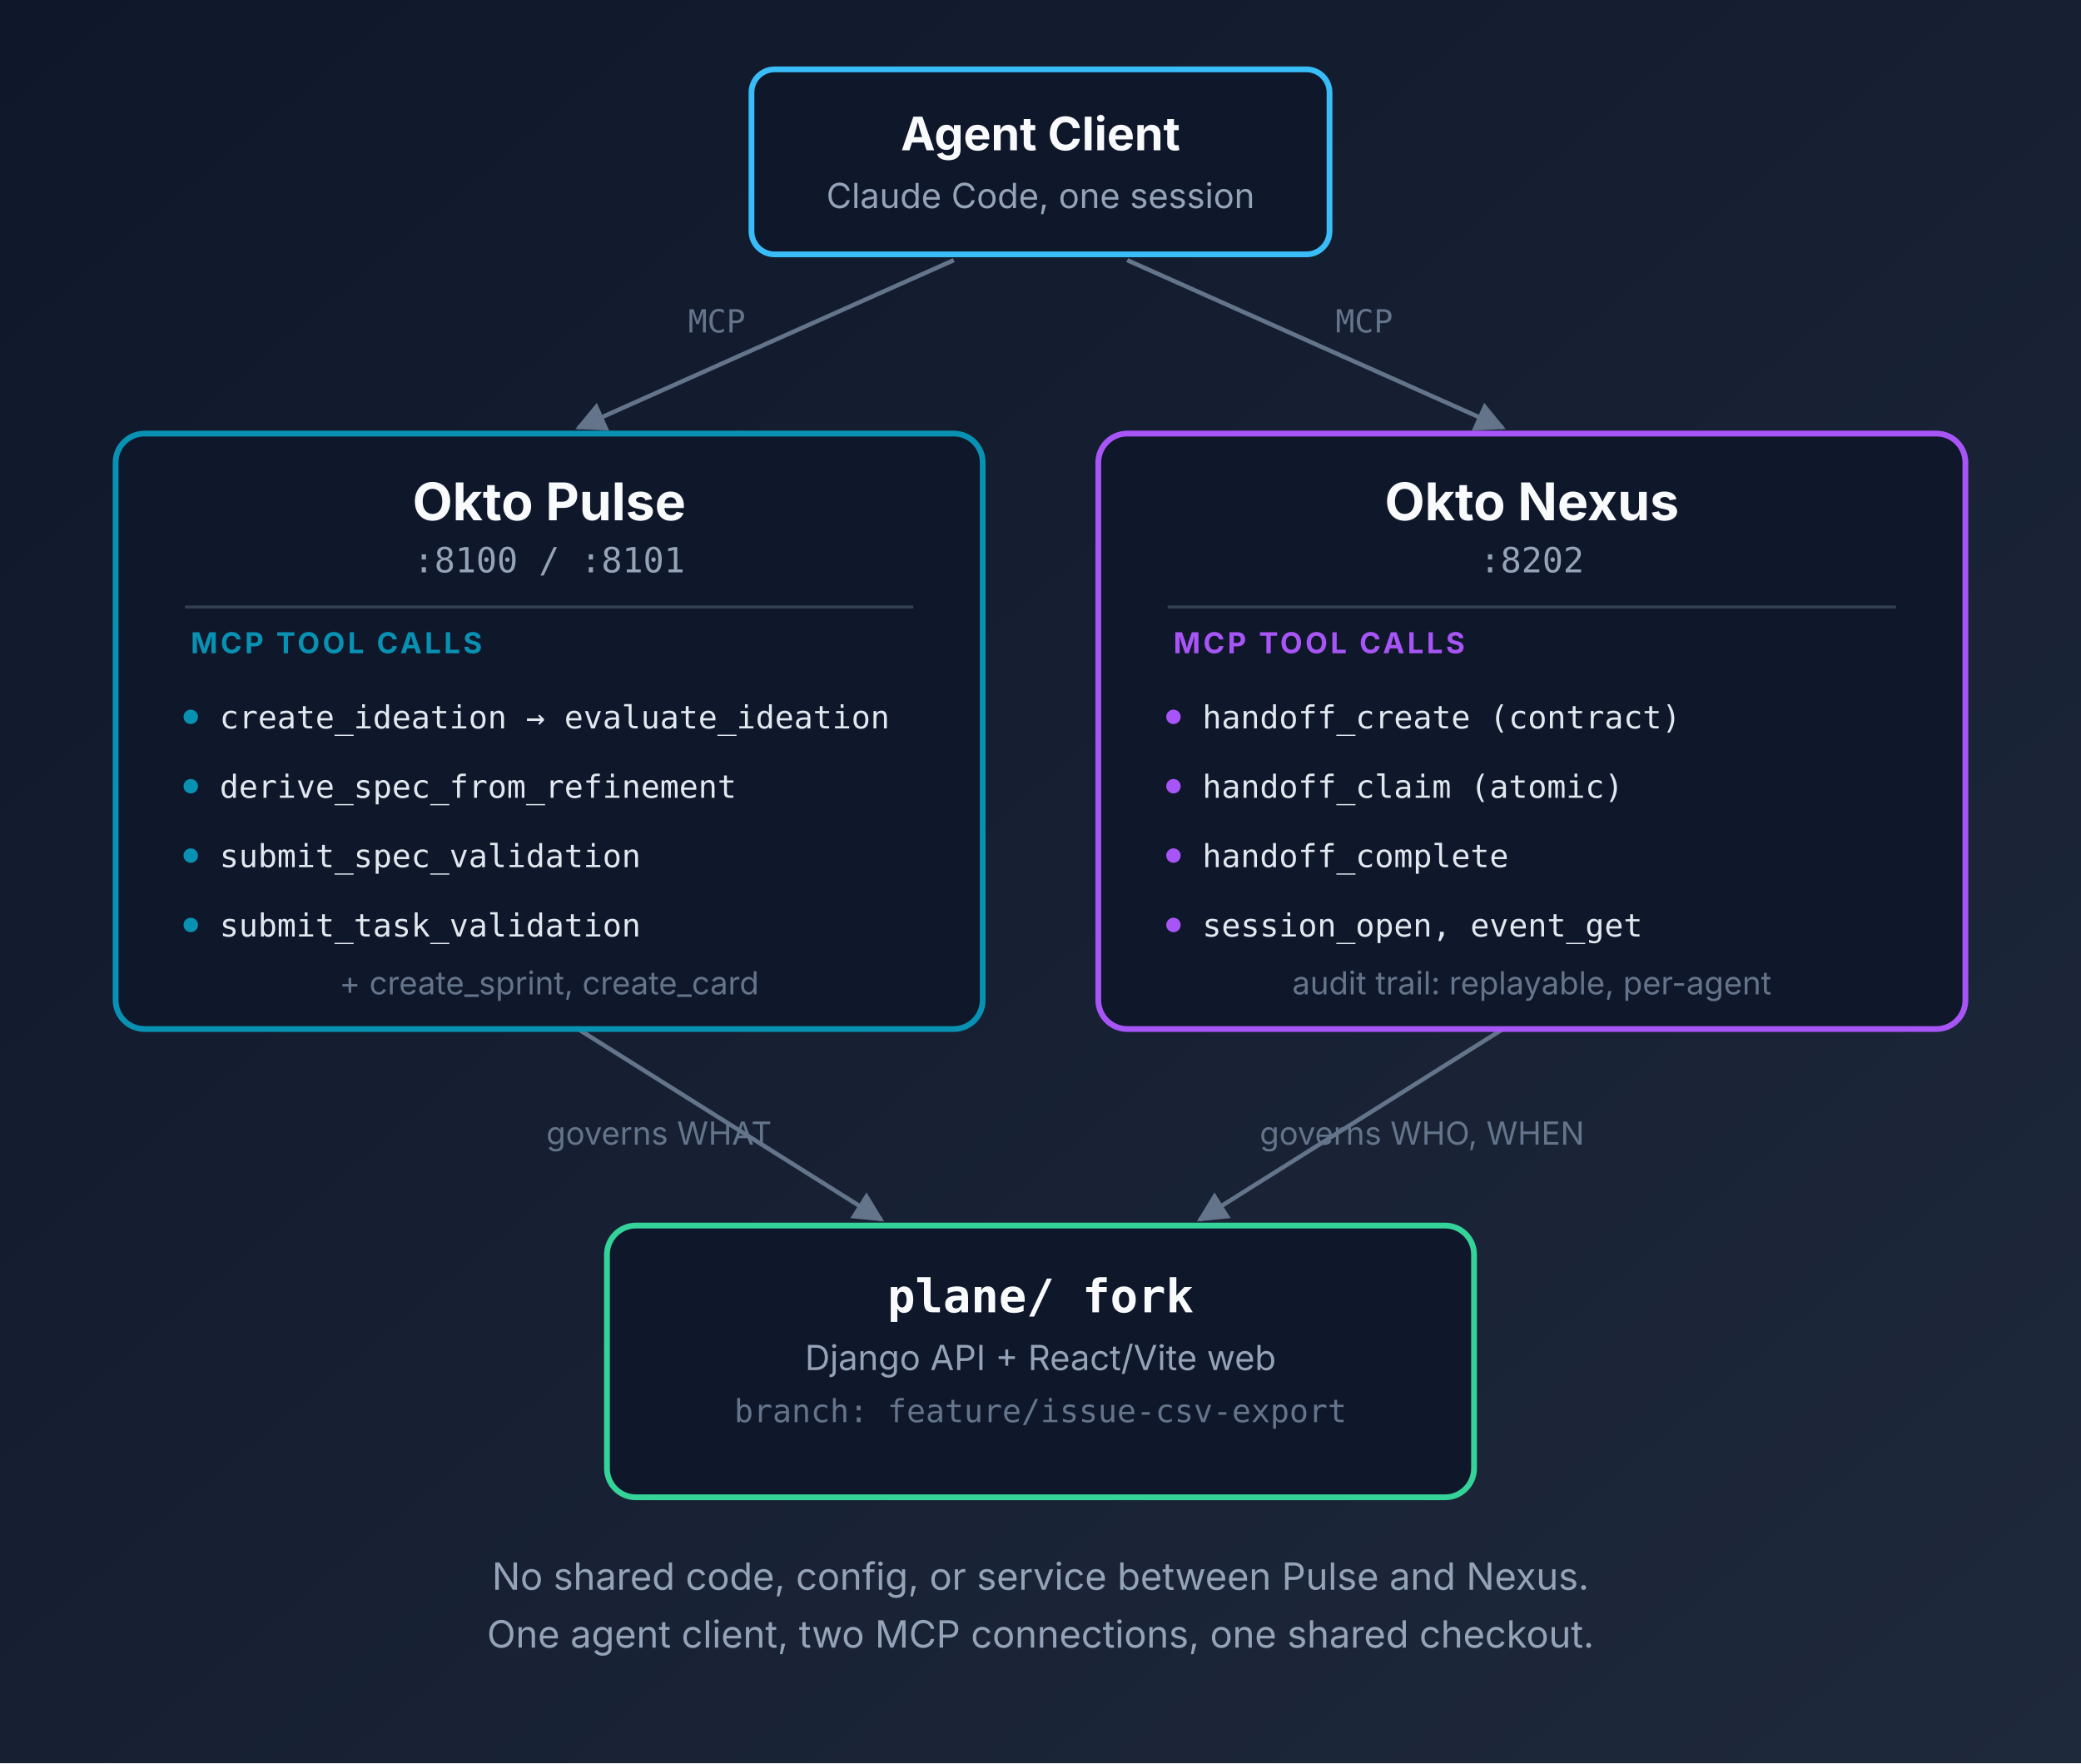
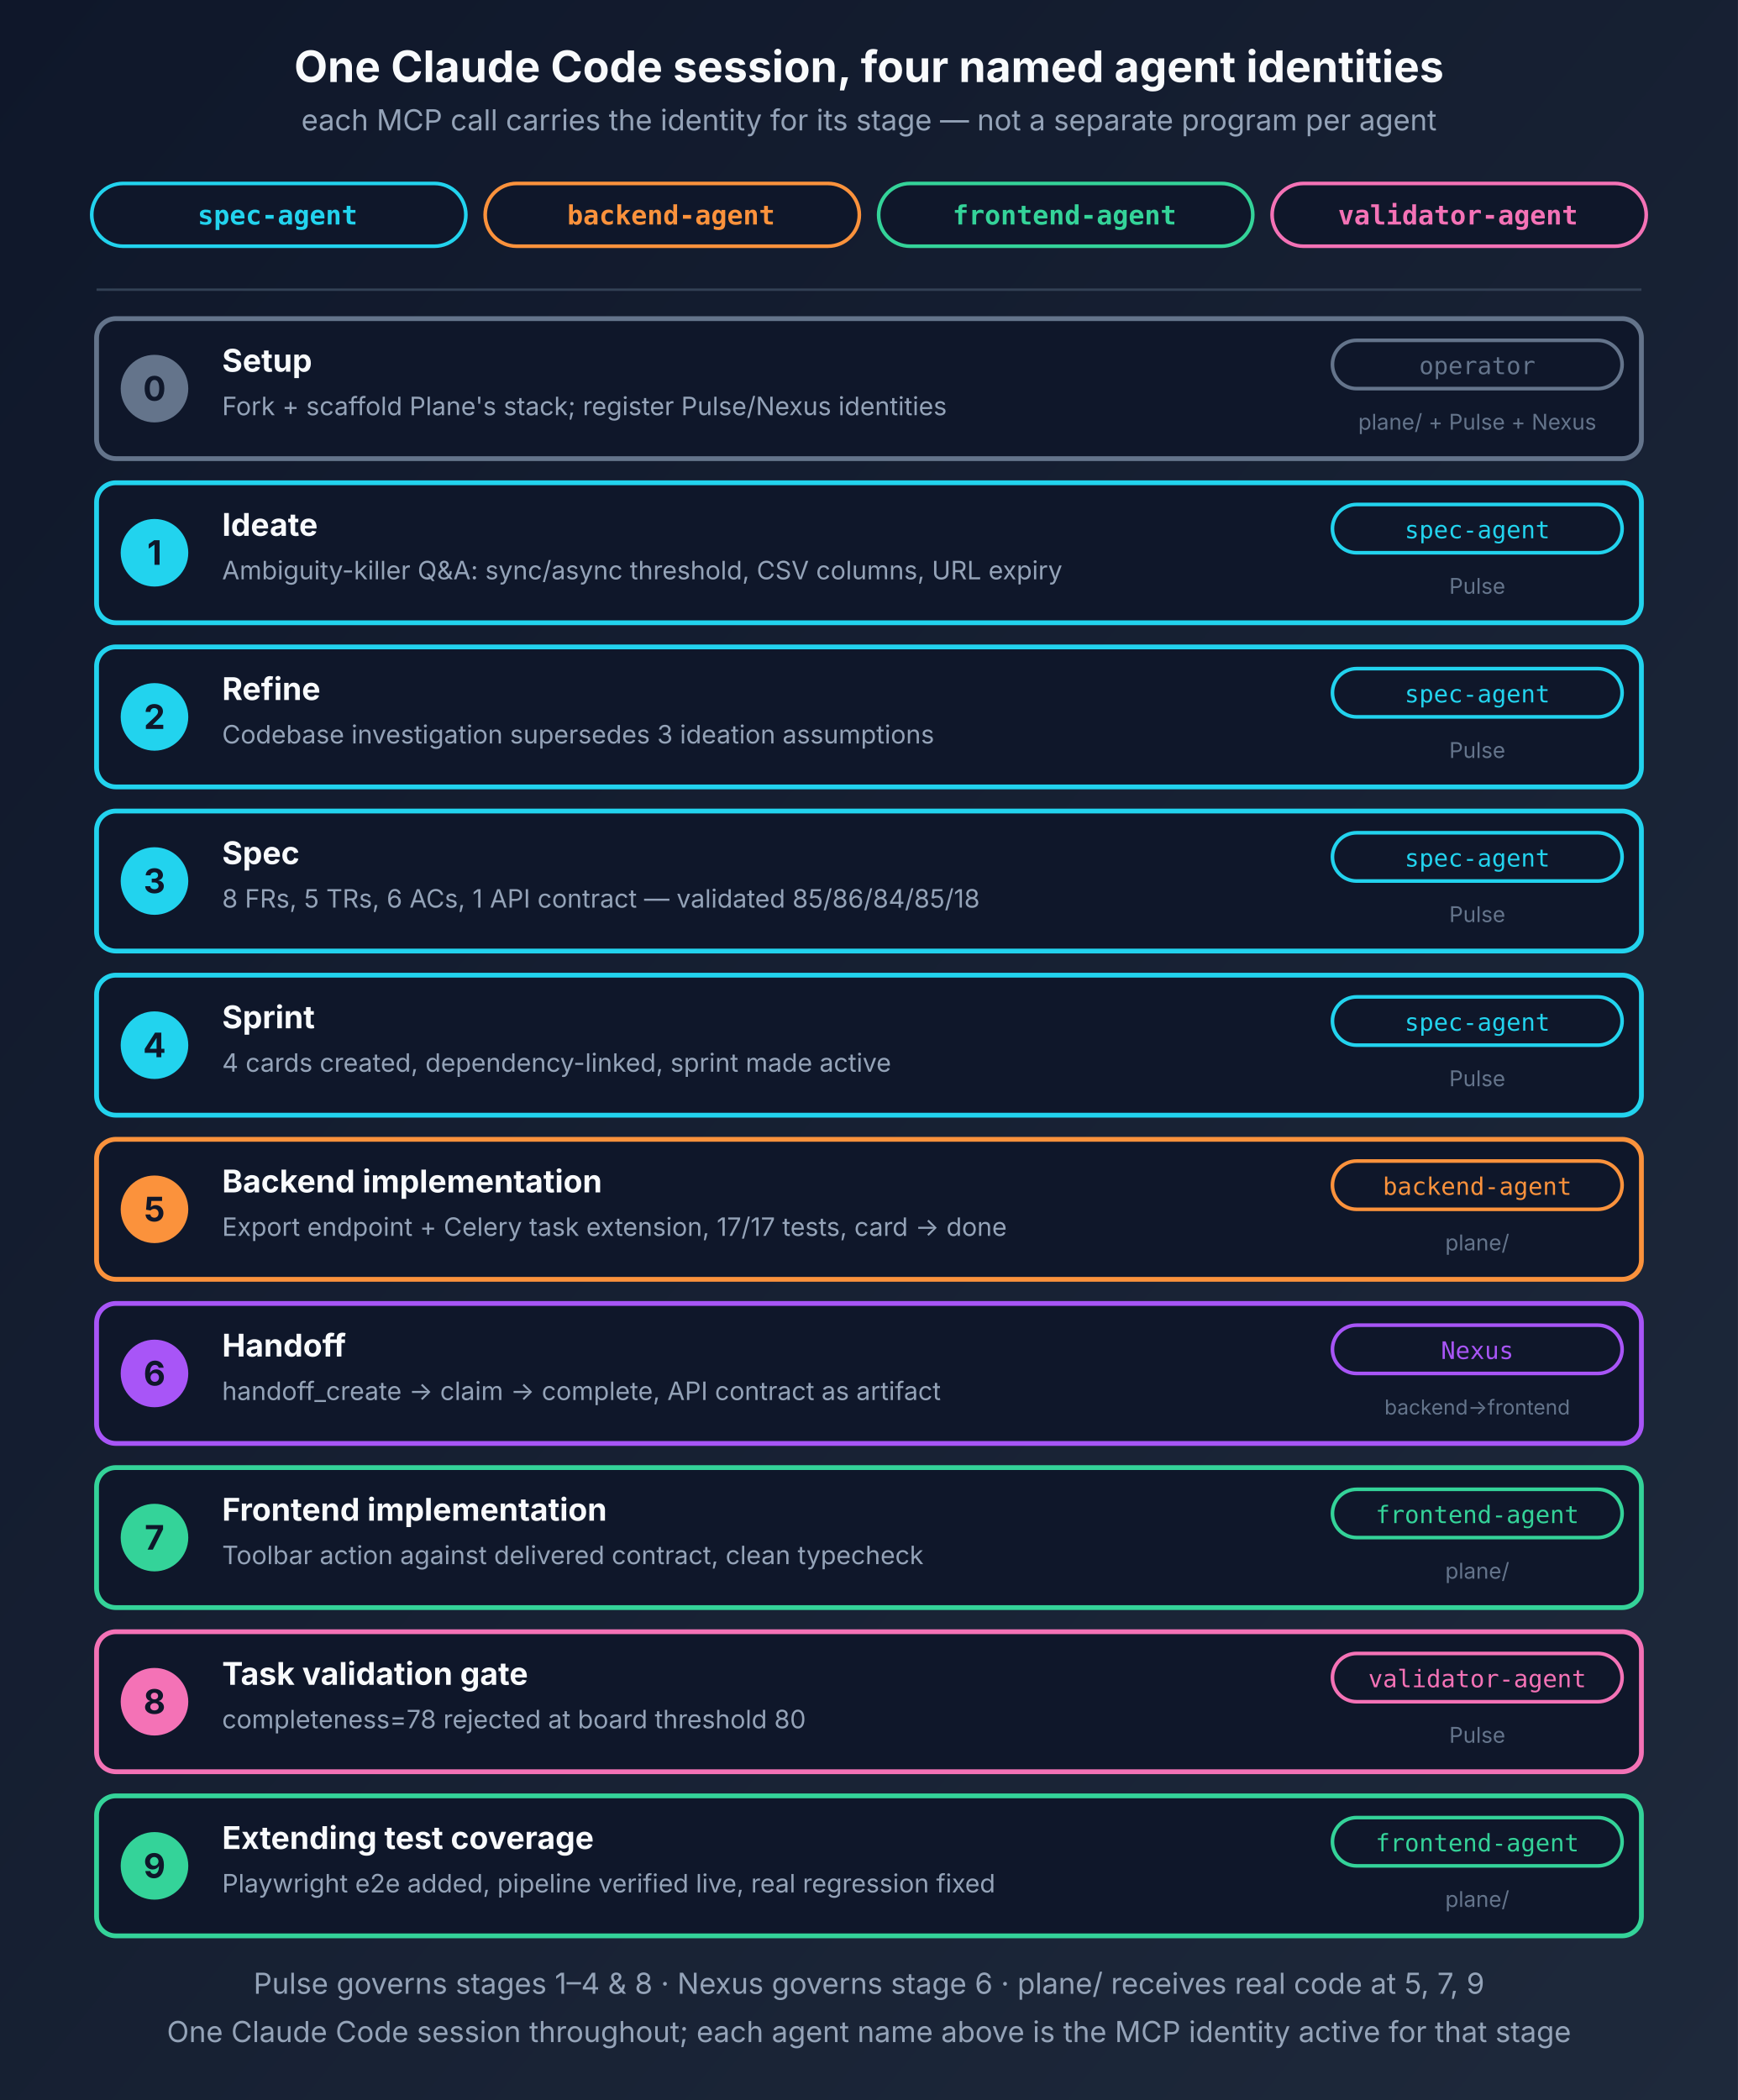
- <svg xmlns="http://www.w3.org/2000/svg" width="720" height="610" viewBox="0 0 720 610">
+ <svg xmlns="http://www.w3.org/2000/svg" width="720" height="870" viewBox="0 0 720 870">
  <defs>
    <linearGradient id="bg" x1="0" y1="0" x2="1" y2="1">
      <stop offset="0%" stop-color="#0f172a" />
      <stop offset="100%" stop-color="#1e293b" />
    </linearGradient>
-     <marker id="arrow" viewBox="0 0 10 10" refX="9" refY="5" markerWidth="7" markerHeight="7" orient="auto-start-reverse">
-       <path d="M0 0 L10 5 L0 10 z" fill="#64748b" />
-     </marker>
  </defs>
-   <rect width="720" height="610" fill="url(#bg)" />
-   <g stroke="#64748b" stroke-width="1.5" fill="none" marker-end="url(#arrow)">
-     <path d="M330 90 L200 148" />
-     <path d="M390 90 L520 148" />
+   <rect width="720" height="870" fill="url(#bg)" />
+   <text x="360" y="34" text-anchor="middle" font-family="-apple-system,'Segoe UI',sans-serif" font-size="18" font-weight="700" fill="#f8fafc">One Claude Code session, four named agent identities</text>
+   <text x="360" y="54" text-anchor="middle" font-family="-apple-system,'Segoe UI',sans-serif" font-size="12" fill="#94a3b8">each MCP call carries the identity for its stage — not a separate program per agent</text>
+   <g font-family="'SF Mono','Menlo',monospace" font-size="11" font-weight="600">
+     <rect x="38" y="76" width="155" height="26" rx="13" fill="#0f172a" stroke="#22d3ee" stroke-width="1.5" />
+     <text x="115" y="93" text-anchor="middle" fill="#22d3ee">spec-agent</text>
+     <rect x="201" y="76" width="155" height="26" rx="13" fill="#0f172a" stroke="#fb923c" stroke-width="1.5" />
+     <text x="278" y="93" text-anchor="middle" fill="#fb923c">backend-agent</text>
+     <rect x="364" y="76" width="155" height="26" rx="13" fill="#0f172a" stroke="#34d399" stroke-width="1.5" />
+     <text x="441" y="93" text-anchor="middle" fill="#34d399">frontend-agent</text>
+     <rect x="527" y="76" width="155" height="26" rx="13" fill="#0f172a" stroke="#f472b6" stroke-width="1.5" />
+     <text x="604" y="93" text-anchor="middle" fill="#f472b6">validator-agent</text>
  </g>
-   <text x="248" y="115" text-anchor="middle" font-family="'SF Mono','Menlo',monospace" font-size="11" fill="#64748b">MCP</text>
-   <text x="472" y="115" text-anchor="middle" font-family="'SF Mono','Menlo',monospace" font-size="11" fill="#64748b">MCP</text>
-   <g stroke="#64748b" stroke-width="1.5" fill="none" marker-end="url(#arrow)">
-     <path d="M200 356 L305 422" />
-     <path d="M520 356 L415 422" />
+   <line x1="40" y1="120" x2="680" y2="120" stroke="#334155" stroke-width="1" />
+   <g>
+     <rect x="40" y="132" width="640" height="58" rx="8" fill="#0f172a" stroke="#64748b" stroke-width="2" />
+     <circle cx="64" cy="161" r="14" fill="#64748b" />
+     <text x="64" y="166" text-anchor="middle" font-family="-apple-system,sans-serif" font-size="14" font-weight="700" fill="#0f172a">0</text>
+     <text x="92" y="154" font-family="-apple-system,'Segoe UI',sans-serif" font-size="13" font-weight="700" fill="#f8fafc">Setup</text>
+     <text x="92" y="172" font-family="-apple-system,'Segoe UI',sans-serif" font-size="10.5" fill="#94a3b8">Fork + scaffold Plane's stack; register Pulse/Nexus identities</text>
+     <rect x="552" y="141" width="120" height="20" rx="10" fill="#0f172a" stroke="#64748b" stroke-width="1.5" />
+     <text x="612" y="155" text-anchor="middle" font-family="'SF Mono',monospace" font-size="10" fill="#64748b">operator</text>
+     <text x="612" y="178" text-anchor="middle" font-family="-apple-system,sans-serif" font-size="9" fill="#64748b">plane/ + Pulse + Nexus</text>
  </g>
-   <text x="228" y="396" text-anchor="middle" font-family="-apple-system,'Segoe UI',sans-serif" font-size="11" fill="#64748b">governs WHAT</text>
-   <text x="492" y="396" text-anchor="middle" font-family="-apple-system,'Segoe UI',sans-serif" font-size="11" fill="#64748b">governs WHO, WHEN</text>
-   <rect x="260" y="24" width="200" height="64" rx="8" fill="#0f172a" stroke="#38bdf8" stroke-width="2" />
-   <text x="360" y="52" text-anchor="middle" font-family="-apple-system,'Segoe UI',sans-serif" font-size="16" font-weight="700" fill="#f8fafc">Agent Client</text>
-   <text x="360" y="72" text-anchor="middle" font-family="-apple-system,'Segoe UI',sans-serif" font-size="12" fill="#94a3b8">Claude Code, one session</text>
-   <rect x="40" y="150" width="300" height="206" rx="10" fill="#0f172a" stroke="#0891b2" stroke-width="2" />
-   <text x="190" y="180" text-anchor="middle" font-family="-apple-system,'Segoe UI',sans-serif" font-size="18" font-weight="700" fill="#f8fafc">Okto Pulse</text>
-   <text x="190" y="198" text-anchor="middle" font-family="'SF Mono','Menlo',monospace" font-size="12" fill="#94a3b8">:8100 / :8101</text>
-   <line x1="64" y1="210" x2="316" y2="210" stroke="#334155" stroke-width="1" />
-   <text x="66" y="226" font-family="-apple-system,'Segoe UI',sans-serif" font-size="10" font-weight="700" letter-spacing="1" fill="#0891b2">MCP TOOL CALLS</text>
-   <g font-family="'SF Mono','Menlo',monospace" font-size="11" fill="#e2e8f0">
-     <circle cx="66" cy="248" r="2.5" fill="#0891b2" />
-     <text x="76" y="252">create_ideation → evaluate_ideation</text>
-     <circle cx="66" cy="272" r="2.5" fill="#0891b2" />
-     <text x="76" y="276">derive_spec_from_refinement</text>
-     <circle cx="66" cy="296" r="2.5" fill="#0891b2" />
-     <text x="76" y="300">submit_spec_validation</text>
-     <circle cx="66" cy="320" r="2.5" fill="#0891b2" />
-     <text x="76" y="324">submit_task_validation</text>
+   <g>
+     <rect x="40" y="200" width="640" height="58" rx="8" fill="#0f172a" stroke="#22d3ee" stroke-width="2" />
+     <circle cx="64" cy="229" r="14" fill="#22d3ee" />
+     <text x="64" y="234" text-anchor="middle" font-family="-apple-system,sans-serif" font-size="14" font-weight="700" fill="#0f172a">1</text>
+     <text x="92" y="222" font-family="-apple-system,'Segoe UI',sans-serif" font-size="13" font-weight="700" fill="#f8fafc">Ideate</text>
+     <text x="92" y="240" font-family="-apple-system,'Segoe UI',sans-serif" font-size="10.5" fill="#94a3b8">Ambiguity-killer Q&amp;A: sync/async threshold, CSV columns, URL expiry</text>
+     <rect x="552" y="209" width="120" height="20" rx="10" fill="#0f172a" stroke="#22d3ee" stroke-width="1.5" />
+     <text x="612" y="223" text-anchor="middle" font-family="'SF Mono',monospace" font-size="10" fill="#22d3ee">spec-agent</text>
+     <text x="612" y="246" text-anchor="middle" font-family="-apple-system,sans-serif" font-size="9" fill="#64748b">Pulse</text>
  </g>
-   <text x="190" y="344" text-anchor="middle" font-family="-apple-system,'Segoe UI',sans-serif" font-size="11" fill="#64748b">+ create_sprint, create_card</text>
-   <rect x="380" y="150" width="300" height="206" rx="10" fill="#0f172a" stroke="#a855f7" stroke-width="2" />
-   <text x="530" y="180" text-anchor="middle" font-family="-apple-system,'Segoe UI',sans-serif" font-size="18" font-weight="700" fill="#f8fafc">Okto Nexus</text>
-   <text x="530" y="198" text-anchor="middle" font-family="'SF Mono','Menlo',monospace" font-size="12" fill="#94a3b8">:8202</text>
-   <line x1="404" y1="210" x2="656" y2="210" stroke="#334155" stroke-width="1" />
-   <text x="406" y="226" font-family="-apple-system,'Segoe UI',sans-serif" font-size="10" font-weight="700" letter-spacing="1" fill="#a855f7">MCP TOOL CALLS</text>
-   <g font-family="'SF Mono','Menlo',monospace" font-size="11" fill="#e2e8f0">
-     <circle cx="406" cy="248" r="2.5" fill="#a855f7" />
-     <text x="416" y="252">handoff_create (contract)</text>
-     <circle cx="406" cy="272" r="2.5" fill="#a855f7" />
-     <text x="416" y="276">handoff_claim (atomic)</text>
-     <circle cx="406" cy="296" r="2.5" fill="#a855f7" />
-     <text x="416" y="300">handoff_complete</text>
-     <circle cx="406" cy="320" r="2.5" fill="#a855f7" />
-     <text x="416" y="324">session_open, event_get</text>
+   <g>
+     <rect x="40" y="268" width="640" height="58" rx="8" fill="#0f172a" stroke="#22d3ee" stroke-width="2" />
+     <circle cx="64" cy="297" r="14" fill="#22d3ee" />
+     <text x="64" y="302" text-anchor="middle" font-family="-apple-system,sans-serif" font-size="14" font-weight="700" fill="#0f172a">2</text>
+     <text x="92" y="290" font-family="-apple-system,'Segoe UI',sans-serif" font-size="13" font-weight="700" fill="#f8fafc">Refine</text>
+     <text x="92" y="308" font-family="-apple-system,'Segoe UI',sans-serif" font-size="10.5" fill="#94a3b8">Codebase investigation supersedes 3 ideation assumptions</text>
+     <rect x="552" y="277" width="120" height="20" rx="10" fill="#0f172a" stroke="#22d3ee" stroke-width="1.5" />
+     <text x="612" y="291" text-anchor="middle" font-family="'SF Mono',monospace" font-size="10" fill="#22d3ee">spec-agent</text>
+     <text x="612" y="314" text-anchor="middle" font-family="-apple-system,sans-serif" font-size="9" fill="#64748b">Pulse</text>
  </g>
-   <text x="530" y="344" text-anchor="middle" font-family="-apple-system,'Segoe UI',sans-serif" font-size="11" fill="#64748b">audit trail: replayable, per-agent</text>
-   <rect x="210" y="424" width="300" height="94" rx="10" fill="#0f172a" stroke="#34d399" stroke-width="2" />
-   <text x="360" y="454" text-anchor="middle" font-family="'SF Mono','Menlo',monospace" font-size="16" font-weight="700" fill="#f8fafc">plane/ fork</text>
-   <text x="360" y="474" text-anchor="middle" font-family="-apple-system,'Segoe UI',sans-serif" font-size="12" fill="#94a3b8">Django API + React/Vite web</text>
-   <text x="360" y="492" text-anchor="middle" font-family="'SF Mono','Menlo',monospace" font-size="11" fill="#64748b">branch: feature/issue-csv-export</text>
-   <text x="360" y="550" text-anchor="middle" font-family="-apple-system,'Segoe UI',sans-serif" font-size="13" fill="#94a3b8">No shared code, config, or service between Pulse and Nexus.</text>
-   <text x="360" y="570" text-anchor="middle" font-family="-apple-system,'Segoe UI',sans-serif" font-size="13" fill="#94a3b8">One agent client, two MCP connections, one shared checkout.</text>
+   <g>
+     <rect x="40" y="336" width="640" height="58" rx="8" fill="#0f172a" stroke="#22d3ee" stroke-width="2" />
+     <circle cx="64" cy="365" r="14" fill="#22d3ee" />
+     <text x="64" y="370" text-anchor="middle" font-family="-apple-system,sans-serif" font-size="14" font-weight="700" fill="#0f172a">3</text>
+     <text x="92" y="358" font-family="-apple-system,'Segoe UI',sans-serif" font-size="13" font-weight="700" fill="#f8fafc">Spec</text>
+     <text x="92" y="376" font-family="-apple-system,'Segoe UI',sans-serif" font-size="10.5" fill="#94a3b8">8 FRs, 5 TRs, 6 ACs, 1 API contract — validated 85/86/84/85/18</text>
+     <rect x="552" y="345" width="120" height="20" rx="10" fill="#0f172a" stroke="#22d3ee" stroke-width="1.5" />
+     <text x="612" y="359" text-anchor="middle" font-family="'SF Mono',monospace" font-size="10" fill="#22d3ee">spec-agent</text>
+     <text x="612" y="382" text-anchor="middle" font-family="-apple-system,sans-serif" font-size="9" fill="#64748b">Pulse</text>
+   </g>
+   <g>
+     <rect x="40" y="404" width="640" height="58" rx="8" fill="#0f172a" stroke="#22d3ee" stroke-width="2" />
+     <circle cx="64" cy="433" r="14" fill="#22d3ee" />
+     <text x="64" y="438" text-anchor="middle" font-family="-apple-system,sans-serif" font-size="14" font-weight="700" fill="#0f172a">4</text>
+     <text x="92" y="426" font-family="-apple-system,'Segoe UI',sans-serif" font-size="13" font-weight="700" fill="#f8fafc">Sprint</text>
+     <text x="92" y="444" font-family="-apple-system,'Segoe UI',sans-serif" font-size="10.5" fill="#94a3b8">4 cards created, dependency-linked, sprint made active</text>
+     <rect x="552" y="413" width="120" height="20" rx="10" fill="#0f172a" stroke="#22d3ee" stroke-width="1.5" />
+     <text x="612" y="427" text-anchor="middle" font-family="'SF Mono',monospace" font-size="10" fill="#22d3ee">spec-agent</text>
+     <text x="612" y="450" text-anchor="middle" font-family="-apple-system,sans-serif" font-size="9" fill="#64748b">Pulse</text>
+   </g>
+   <g>
+     <rect x="40" y="472" width="640" height="58" rx="8" fill="#0f172a" stroke="#fb923c" stroke-width="2" />
+     <circle cx="64" cy="501" r="14" fill="#fb923c" />
+     <text x="64" y="506" text-anchor="middle" font-family="-apple-system,sans-serif" font-size="14" font-weight="700" fill="#0f172a">5</text>
+     <text x="92" y="494" font-family="-apple-system,'Segoe UI',sans-serif" font-size="13" font-weight="700" fill="#f8fafc">Backend implementation</text>
+     <text x="92" y="512" font-family="-apple-system,'Segoe UI',sans-serif" font-size="10.5" fill="#94a3b8">Export endpoint + Celery task extension, 17/17 tests, card → done</text>
+     <rect x="552" y="481" width="120" height="20" rx="10" fill="#0f172a" stroke="#fb923c" stroke-width="1.5" />
+     <text x="612" y="495" text-anchor="middle" font-family="'SF Mono',monospace" font-size="10" fill="#fb923c">backend-agent</text>
+     <text x="612" y="518" text-anchor="middle" font-family="-apple-system,sans-serif" font-size="9" fill="#64748b">plane/</text>
+   </g>
+   <g>
+     <rect x="40" y="540" width="640" height="58" rx="8" fill="#0f172a" stroke="#a855f7" stroke-width="2" />
+     <circle cx="64" cy="569" r="14" fill="#a855f7" />
+     <text x="64" y="574" text-anchor="middle" font-family="-apple-system,sans-serif" font-size="14" font-weight="700" fill="#0f172a">6</text>
+     <text x="92" y="562" font-family="-apple-system,'Segoe UI',sans-serif" font-size="13" font-weight="700" fill="#f8fafc">Handoff</text>
+     <text x="92" y="580" font-family="-apple-system,'Segoe UI',sans-serif" font-size="10.5" fill="#94a3b8">handoff_create → claim → complete, API contract as artifact</text>
+     <rect x="552" y="549" width="120" height="20" rx="10" fill="#0f172a" stroke="#a855f7" stroke-width="1.5" />
+     <text x="612" y="563" text-anchor="middle" font-family="'SF Mono',monospace" font-size="10" fill="#a855f7">Nexus</text>
+     <text x="612" y="586" text-anchor="middle" font-family="-apple-system,sans-serif" font-size="8.5" fill="#64748b">backend→frontend</text>
+   </g>
+   <g>
+     <rect x="40" y="608" width="640" height="58" rx="8" fill="#0f172a" stroke="#34d399" stroke-width="2" />
+     <circle cx="64" cy="637" r="14" fill="#34d399" />
+     <text x="64" y="642" text-anchor="middle" font-family="-apple-system,sans-serif" font-size="14" font-weight="700" fill="#0f172a">7</text>
+     <text x="92" y="630" font-family="-apple-system,'Segoe UI',sans-serif" font-size="13" font-weight="700" fill="#f8fafc">Frontend implementation</text>
+     <text x="92" y="648" font-family="-apple-system,'Segoe UI',sans-serif" font-size="10.5" fill="#94a3b8">Toolbar action against delivered contract, clean typecheck</text>
+     <rect x="552" y="617" width="120" height="20" rx="10" fill="#0f172a" stroke="#34d399" stroke-width="1.5" />
+     <text x="612" y="631" text-anchor="middle" font-family="'SF Mono',monospace" font-size="10" fill="#34d399">frontend-agent</text>
+     <text x="612" y="654" text-anchor="middle" font-family="-apple-system,sans-serif" font-size="9" fill="#64748b">plane/</text>
+   </g>
+   <g>
+     <rect x="40" y="676" width="640" height="58" rx="8" fill="#0f172a" stroke="#f472b6" stroke-width="2" />
+     <circle cx="64" cy="705" r="14" fill="#f472b6" />
+     <text x="64" y="710" text-anchor="middle" font-family="-apple-system,sans-serif" font-size="14" font-weight="700" fill="#0f172a">8</text>
+     <text x="92" y="698" font-family="-apple-system,'Segoe UI',sans-serif" font-size="13" font-weight="700" fill="#f8fafc">Task validation gate</text>
+     <text x="92" y="716" font-family="-apple-system,'Segoe UI',sans-serif" font-size="10.5" fill="#94a3b8">completeness=78 rejected at board threshold 80</text>
+     <rect x="552" y="685" width="120" height="20" rx="10" fill="#0f172a" stroke="#f472b6" stroke-width="1.5" />
+     <text x="612" y="699" text-anchor="middle" font-family="'SF Mono',monospace" font-size="10" fill="#f472b6">validator-agent</text>
+     <text x="612" y="722" text-anchor="middle" font-family="-apple-system,sans-serif" font-size="9" fill="#64748b">Pulse</text>
+   </g>
+   <g>
+     <rect x="40" y="744" width="640" height="58" rx="8" fill="#0f172a" stroke="#34d399" stroke-width="2" />
+     <circle cx="64" cy="773" r="14" fill="#34d399" />
+     <text x="64" y="778" text-anchor="middle" font-family="-apple-system,sans-serif" font-size="14" font-weight="700" fill="#0f172a">9</text>
+     <text x="92" y="766" font-family="-apple-system,'Segoe UI',sans-serif" font-size="13" font-weight="700" fill="#f8fafc">Extending test coverage</text>
+     <text x="92" y="784" font-family="-apple-system,'Segoe UI',sans-serif" font-size="10.5" fill="#94a3b8">Playwright e2e added, pipeline verified live, real regression fixed</text>
+     <rect x="552" y="753" width="120" height="20" rx="10" fill="#0f172a" stroke="#34d399" stroke-width="1.5" />
+     <text x="612" y="767" text-anchor="middle" font-family="'SF Mono',monospace" font-size="10" fill="#34d399">frontend-agent</text>
+     <text x="612" y="790" text-anchor="middle" font-family="-apple-system,sans-serif" font-size="9" fill="#64748b">plane/</text>
+   </g>
+   <text x="360" y="826" text-anchor="middle" font-family="-apple-system,'Segoe UI',sans-serif" font-size="12" fill="#94a3b8">Pulse governs stages 1–4 &amp; 8 · Nexus governs stage 6 · plane/ receives real code at 5, 7, 9</text>
+   <text x="360" y="846" text-anchor="middle" font-family="-apple-system,'Segoe UI',sans-serif" font-size="12" fill="#94a3b8">One Claude Code session throughout; each agent name above is the MCP identity active for that stage</text>
</svg>
